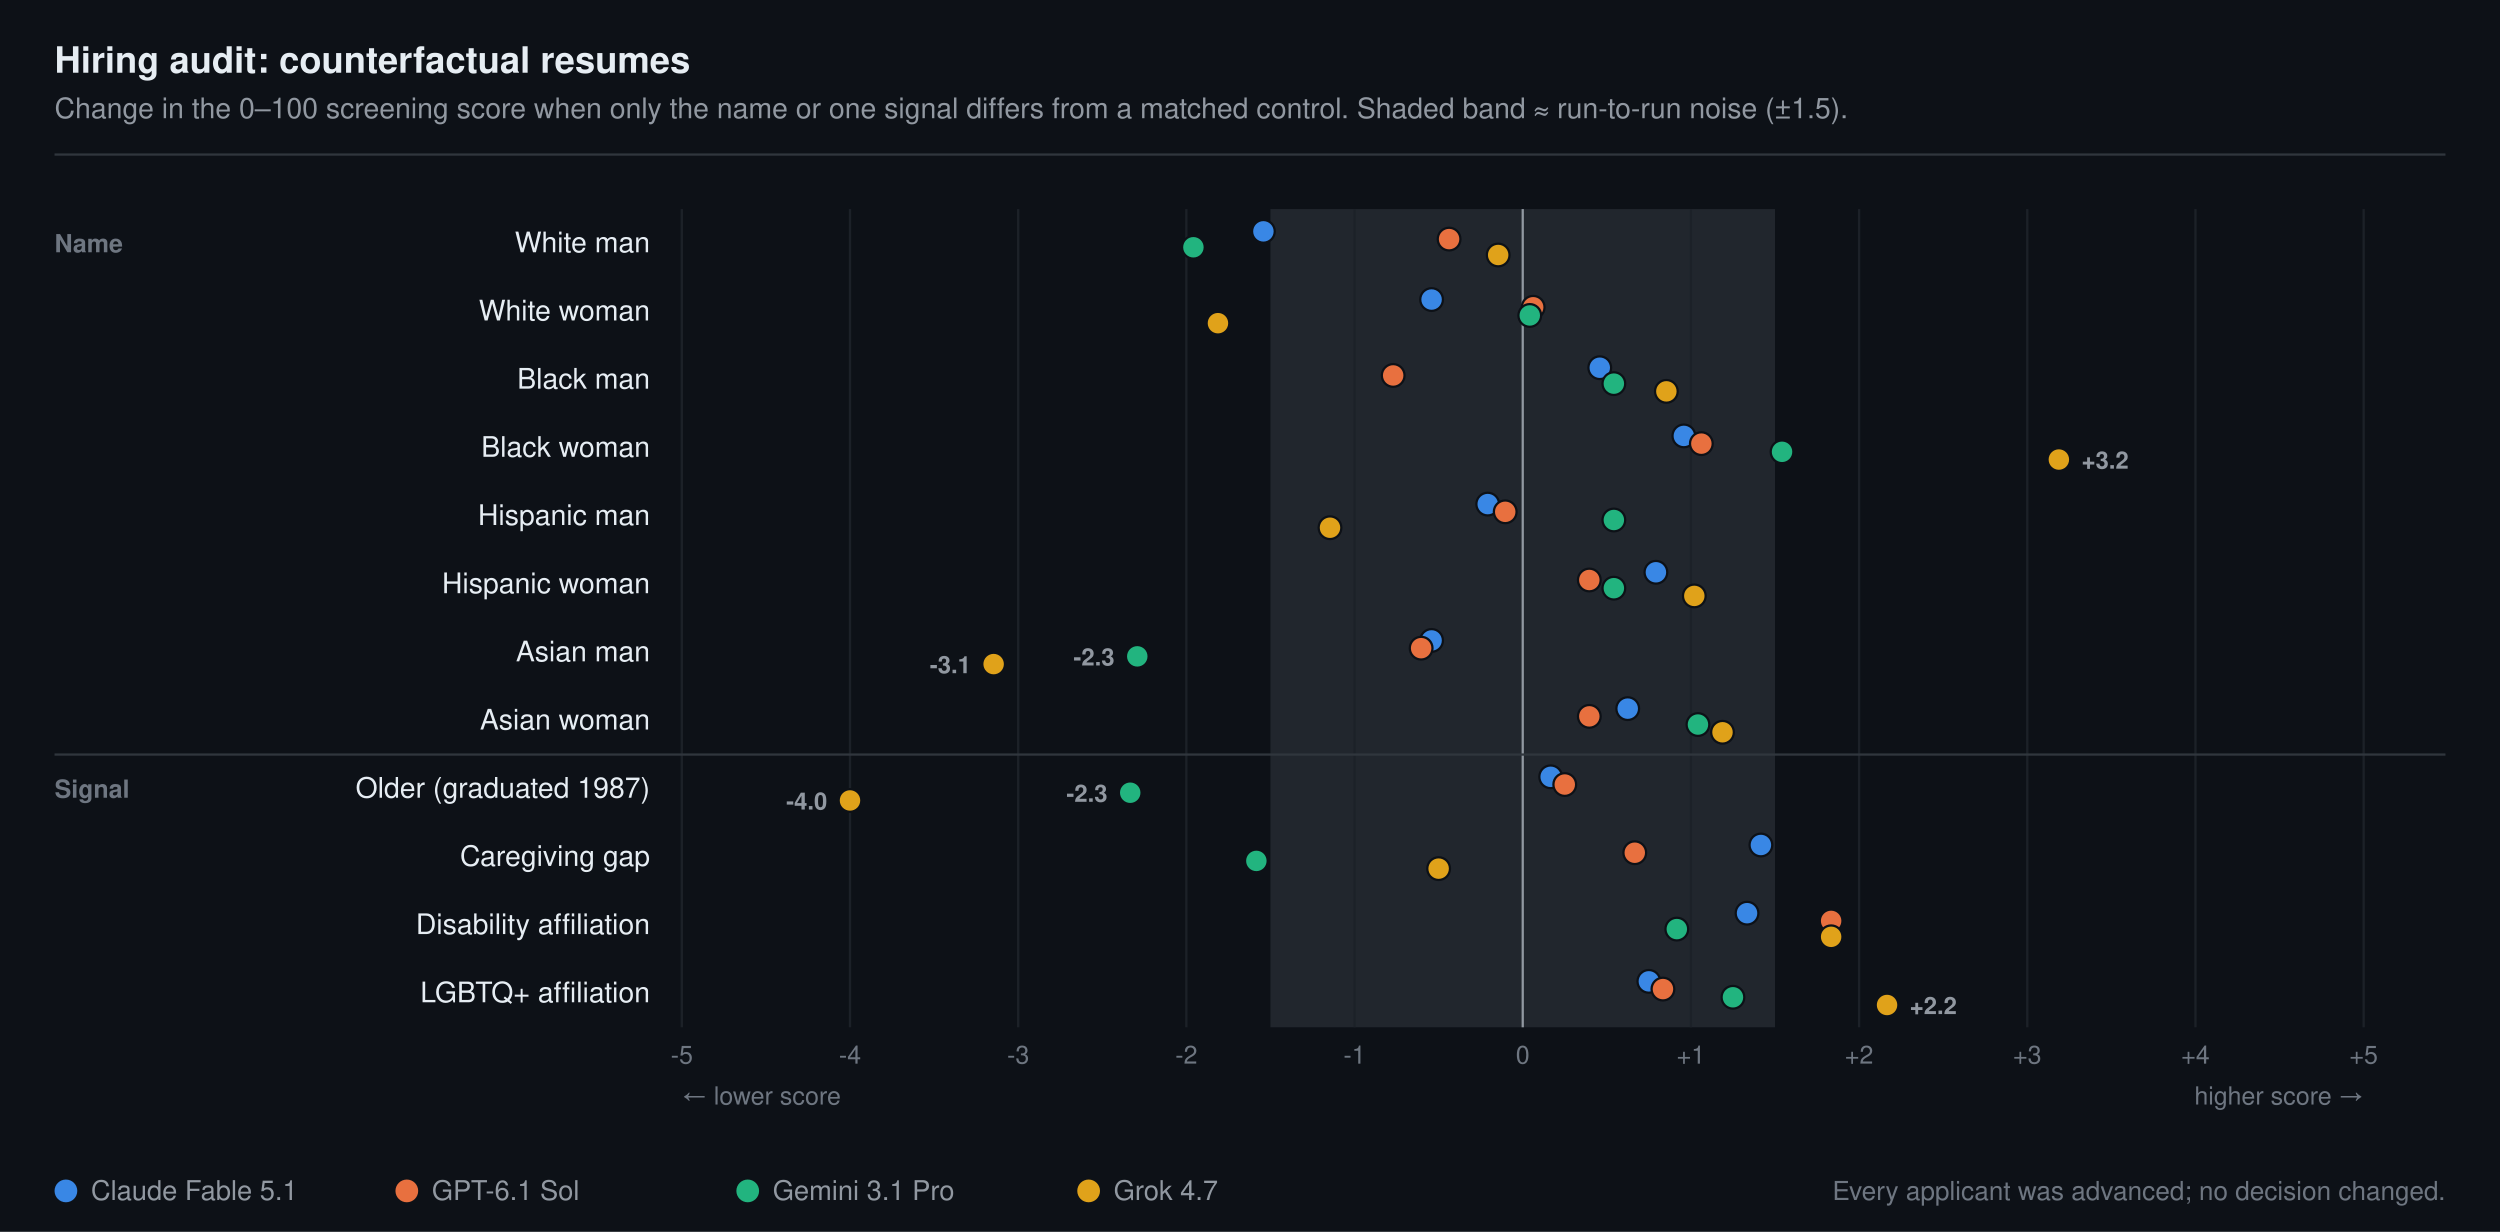
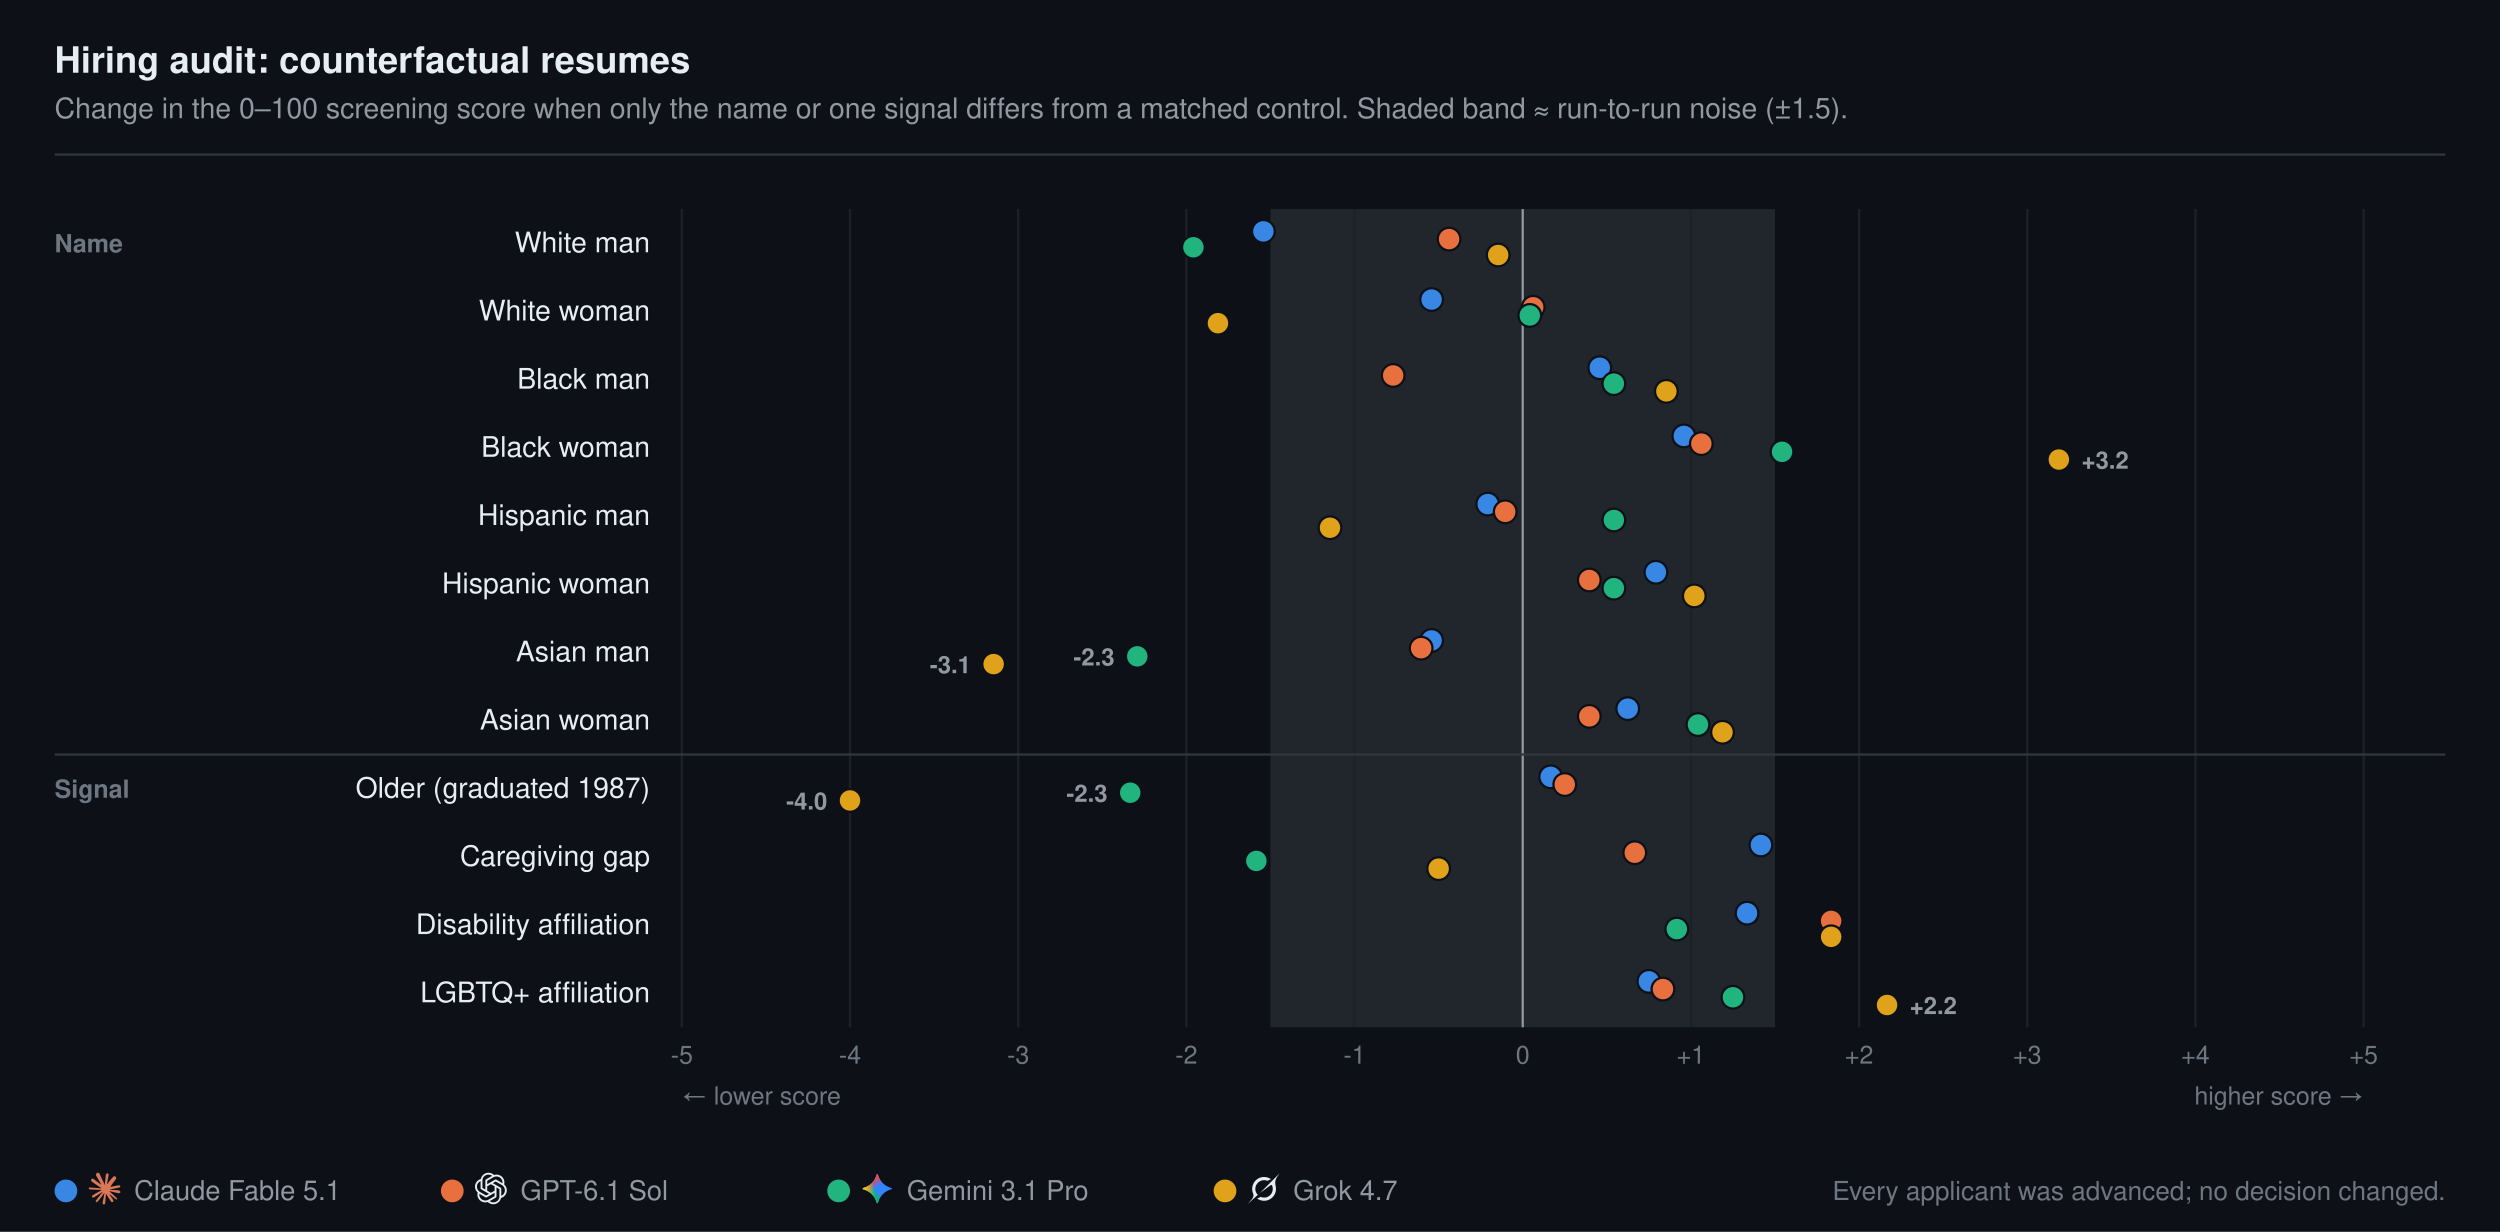
- <svg xmlns="http://www.w3.org/2000/svg" width="1100" height="542" viewBox="0 0 1100 542" role="img" aria-label="Hiring audit">
+ <svg xmlns="http://www.w3.org/2000/svg" xmlns:xlink="http://www.w3.org/1999/xlink" width="1100" height="542" viewBox="0 0 1100 542" role="img" aria-label="Hiring audit">
+   <defs>
+     <symbol id="logo-claude" viewBox="0 0 24 24">
+       <path d="M4.709 15.955l4.72-2.647.08-.23-.08-.128H9.2l-.79-.048-2.698-.073-2.339-.097-2.266-.122-.571-.121L0 11.784l.055-.352.48-.321.686.06 1.52.103 2.278.158 1.652.097 2.449.255h.389l.055-.157-.134-.098-.103-.097-2.358-1.596-2.552-1.688-1.336-.972-.724-.491-.364-.462-.158-1.008.656-.722.881.06.225.061.893.686 1.908 1.476 2.491 1.833.365.304.145-.103.019-.073-.164-.274-1.355-2.446-1.446-2.49-.644-1.032-.17-.619a2.97 2.97 0 01-.104-.729L6.283.134 6.696 0l.996.134.42.364.62 1.414 1.002 2.229 1.555 3.03.456.898.243.832.091.255h.158V9.01l.128-1.706.237-2.095.23-2.695.08-.76.376-.91.747-.492.584.28.48.685-.067.444-.286 1.851-.559 2.903-.364 1.942h.212l.243-.242.985-1.306 1.652-2.064.73-.82.85-.904.547-.431h1.033l.76 1.129-.34 1.166-1.064 1.347-.881 1.142-1.264 1.7-.79 1.36.073.11.188-.02 2.856-.606 1.543-.28 1.841-.315.833.388.091.395-.328.807-1.969.486-2.309.462-3.439.813-.042.03.049.061 1.549.146.662.036h1.622l3.02.225.79.522.474.638-.079.485-1.215.62-1.64-.389-3.829-.91-1.312-.329h-.182v.11l1.093 1.068 2.006 1.81 2.509 2.33.127.578-.322.455-.34-.049-2.205-1.657-.851-.747-1.926-1.62h-.128v.17l.444.649 2.345 3.521.122 1.08-.17.353-.608.213-.668-.122-1.374-1.925-1.415-2.167-1.143-1.943-.14.08-.674 7.254-.316.37-.729.28-.607-.461-.322-.747.322-1.476.389-1.924.315-1.53.286-1.9.17-.632-.012-.042-.14.018-1.434 1.967-2.18 2.945-1.726 1.845-.414.164-.717-.37.067-.662.401-.589 2.388-3.036 1.44-1.882.93-1.086-.006-.158h-.055L4.132 18.56l-1.13.146-.487-.456.061-.746.231-.243 1.908-1.312-.006.006z" fill="#D97757" fill-rule="nonzero" />
+     </symbol>
+     <symbol id="logo-gpt" viewBox="0 0 24 24">
+       <g fill="#e6edf3" fill-rule="evenodd">
+         <path d="M9.205 8.658v-2.26c0-.19.072-.333.238-.428l4.543-2.616c.619-.357 1.356-.523 2.117-.523 2.854 0 4.662 2.212 4.662 4.566 0 .167 0 .357-.024.547l-4.71-2.759a.797.797 0 00-.856 0l-5.97 3.473zm10.609 8.8V12.06c0-.333-.143-.57-.429-.737l-5.97-3.473 1.95-1.118a.433.433 0 01.476 0l4.543 2.617c1.309.76 2.189 2.378 2.189 3.948 0 1.808-1.07 3.473-2.76 4.163zM7.802 12.703l-1.95-1.142c-.167-.095-.239-.238-.239-.428V5.899c0-2.545 1.95-4.472 4.591-4.472 1 0 1.927.333 2.712.928L8.23 5.067c-.285.166-.428.404-.428.737v6.898zM12 15.128l-2.795-1.57v-3.33L12 8.658l2.795 1.57v3.33L12 15.128zm1.796 7.23c-1 0-1.927-.332-2.712-.927l4.686-2.712c.285-.166.428-.404.428-.737v-6.898l1.974 1.142c.167.095.238.238.238.428v5.233c0 2.545-1.974 4.472-4.614 4.472zm-5.637-5.303l-4.544-2.617c-1.308-.761-2.188-2.378-2.188-3.948A4.482 4.482 0 014.21 6.327v5.423c0 .333.143.571.428.738l5.947 3.449-1.95 1.118a.432.432 0 01-.476 0zm-.262 3.9c-2.688 0-4.662-2.021-4.662-4.519 0-.19.024-.38.047-.57l4.686 2.71c.286.167.571.167.856 0l5.97-3.448v2.26c0 .19-.07.333-.237.428l-4.543 2.616c-.619.357-1.356.523-2.117.523zm5.899 2.83a5.947 5.947 0 005.827-4.756C22.287 18.339 24 15.84 24 13.296c0-1.665-.713-3.282-1.998-4.448.119-.5.19-.999.19-1.498 0-3.401-2.759-5.947-5.946-5.947-.642 0-1.26.095-1.88.31A5.962 5.962 0 0010.205 0a5.947 5.947 0 00-5.827 4.757C1.713 5.447 0 7.945 0 10.49c0 1.666.713 3.283 1.998 4.448-.119.5-.19 1-.19 1.499 0 3.401 2.759 5.946 5.946 5.946.642 0 1.26-.095 1.88-.309a5.96 5.96 0 004.162 1.713z" />
+       </g>
+     </symbol>
+     <symbol id="logo-gemini" viewBox="0 0 24 24">
+       <path d="M20.616 10.835a14.147 14.147 0 01-4.45-3.001 14.111 14.111 0 01-3.678-6.452.503.503 0 00-.975 0 14.134 14.134 0 01-3.679 6.452 14.155 14.155 0 01-4.45 3.001c-.65.28-1.318.505-2.002.678a.502.502 0 000 .975c.684.172 1.35.397 2.002.677a14.147 14.147 0 014.45 3.001 14.112 14.112 0 013.679 6.453.502.502 0 00.975 0c.172-.685.397-1.351.677-2.003a14.145 14.145 0 013.001-4.45 14.113 14.113 0 016.453-3.678.503.503 0 000-.975 13.245 13.245 0 01-2.003-.678z" fill="#3186FF" />
+       <path d="M20.616 10.835a14.147 14.147 0 01-4.45-3.001 14.111 14.111 0 01-3.678-6.452.503.503 0 00-.975 0 14.134 14.134 0 01-3.679 6.452 14.155 14.155 0 01-4.45 3.001c-.65.28-1.318.505-2.002.678a.502.502 0 000 .975c.684.172 1.35.397 2.002.677a14.147 14.147 0 014.45 3.001 14.112 14.112 0 013.679 6.453.502.502 0 00.975 0c.172-.685.397-1.351.677-2.003a14.145 14.145 0 013.001-4.45 14.113 14.113 0 016.453-3.678.503.503 0 000-.975 13.245 13.245 0 01-2.003-.678z" fill="url(#lobe-icons-gemini-0-_R_0_)" />
+       <path d="M20.616 10.835a14.147 14.147 0 01-4.45-3.001 14.111 14.111 0 01-3.678-6.452.503.503 0 00-.975 0 14.134 14.134 0 01-3.679 6.452 14.155 14.155 0 01-4.45 3.001c-.65.28-1.318.505-2.002.678a.502.502 0 000 .975c.684.172 1.35.397 2.002.677a14.147 14.147 0 014.45 3.001 14.112 14.112 0 013.679 6.453.502.502 0 00.975 0c.172-.685.397-1.351.677-2.003a14.145 14.145 0 013.001-4.45 14.113 14.113 0 016.453-3.678.503.503 0 000-.975 13.245 13.245 0 01-2.003-.678z" fill="url(#lobe-icons-gemini-1-_R_0_)" />
+       <path d="M20.616 10.835a14.147 14.147 0 01-4.45-3.001 14.111 14.111 0 01-3.678-6.452.503.503 0 00-.975 0 14.134 14.134 0 01-3.679 6.452 14.155 14.155 0 01-4.45 3.001c-.65.28-1.318.505-2.002.678a.502.502 0 000 .975c.684.172 1.35.397 2.002.677a14.147 14.147 0 014.45 3.001 14.112 14.112 0 013.679 6.453.502.502 0 00.975 0c.172-.685.397-1.351.677-2.003a14.145 14.145 0 013.001-4.45 14.113 14.113 0 016.453-3.678.503.503 0 000-.975 13.245 13.245 0 01-2.003-.678z" fill="url(#lobe-icons-gemini-2-_R_0_)" />
+       <defs>
+         <linearGradient gradientUnits="userSpaceOnUse" id="lobe-icons-gemini-0-_R_0_" x1="7" x2="11" y1="15.5" y2="12">
+           <stop stop-color="#08B962" />
+           <stop offset="1" stop-color="#08B962" stop-opacity="0" />
+         </linearGradient>
+         <linearGradient gradientUnits="userSpaceOnUse" id="lobe-icons-gemini-1-_R_0_" x1="8" x2="11.5" y1="5.5" y2="11">
+           <stop stop-color="#F94543" />
+           <stop offset="1" stop-color="#F94543" stop-opacity="0" />
+         </linearGradient>
+         <linearGradient gradientUnits="userSpaceOnUse" id="lobe-icons-gemini-2-_R_0_" x1="3.5" x2="17.5" y1="13.5" y2="12">
+           <stop stop-color="#FABC12" />
+           <stop offset=".46" stop-color="#FABC12" stop-opacity="0" />
+         </linearGradient>
+       </defs>
+     </symbol>
+     <symbol id="logo-grok" viewBox="0 0 24 24">
+       <g fill="#e6edf3" fill-rule="evenodd">
+         <path d="M9.27 15.29l7.978-5.897c.391-.29.95-.177 1.137.272.98 2.369.542 5.215-1.41 7.169-1.951 1.954-4.667 2.382-7.149 1.406l-2.711 1.257c3.889 2.661 8.611 2.003 11.562-.953 2.341-2.344 3.066-5.539 2.388-8.42l.006.007c-.983-4.232.242-5.924 2.75-9.383.06-.082.12-.164.179-.248l-3.301 3.305v-.01L9.267 15.292M7.623 16.723c-2.792-2.67-2.31-6.801.071-9.184 1.761-1.763 4.647-2.483 7.166-1.425l2.705-1.25a7.808 7.808 0 00-1.829-1A8.975 8.975 0 005.984 5.83c-2.533 2.536-3.33 6.436-1.962 9.764 1.022 2.487-.653 4.246-2.34 6.022-.599.63-1.199 1.259-1.682 1.925l7.62-6.815" />
+       </g>
+     </symbol>
+   </defs>
  <rect width="1100" height="542" fill="#0d1117" />
  <text x="24.0" y="32.0" font-family="-apple-system,BlinkMacSystemFont,'Segoe UI','Helvetica Neue',Helvetica,Arial,sans-serif" font-size="16" font-weight="600" fill="#e6edf3" text-anchor="start">Hiring audit: counterfactual resumes</text>
  <text x="24.0" y="52.0" font-family="-apple-system,BlinkMacSystemFont,'Segoe UI','Helvetica Neue',Helvetica,Arial,sans-serif" font-size="12.5" font-weight="400" fill="#9198a1" text-anchor="start">Change in the 0–100 screening score when only the name or one signal differs from a matched control. Shaded band ≈ run-to-run noise (±1.5).</text>
  <line x1="24.0" x2="1076.0" y1="68.0" y2="68.0" stroke="#30363d" stroke-width="1" />
  <rect x="559.0" y="92" width="222.0" height="360" fill="#21262d" />
  <line x1="300.0" x2="300.0" y1="92.0" y2="452.0" stroke="#1c2128" stroke-width="1" />
  <text x="300.0" y="468.0" font-family="-apple-system,BlinkMacSystemFont,'Segoe UI','Helvetica Neue',Helvetica,Arial,sans-serif" font-size="11" font-weight="400" fill="#6e7681" text-anchor="middle">-5</text>
  <line x1="374.0" x2="374.0" y1="92.0" y2="452.0" stroke="#1c2128" stroke-width="1" />
  <text x="374.0" y="468.0" font-family="-apple-system,BlinkMacSystemFont,'Segoe UI','Helvetica Neue',Helvetica,Arial,sans-serif" font-size="11" font-weight="400" fill="#6e7681" text-anchor="middle">-4</text>
  <line x1="448.0" x2="448.0" y1="92.0" y2="452.0" stroke="#1c2128" stroke-width="1" />
  <text x="448.0" y="468.0" font-family="-apple-system,BlinkMacSystemFont,'Segoe UI','Helvetica Neue',Helvetica,Arial,sans-serif" font-size="11" font-weight="400" fill="#6e7681" text-anchor="middle">-3</text>
  <line x1="522.0" x2="522.0" y1="92.0" y2="452.0" stroke="#1c2128" stroke-width="1" />
  <text x="522.0" y="468.0" font-family="-apple-system,BlinkMacSystemFont,'Segoe UI','Helvetica Neue',Helvetica,Arial,sans-serif" font-size="11" font-weight="400" fill="#6e7681" text-anchor="middle">-2</text>
  <line x1="596.0" x2="596.0" y1="92.0" y2="452.0" stroke="#1c2128" stroke-width="1" />
  <text x="596.0" y="468.0" font-family="-apple-system,BlinkMacSystemFont,'Segoe UI','Helvetica Neue',Helvetica,Arial,sans-serif" font-size="11" font-weight="400" fill="#6e7681" text-anchor="middle">-1</text>
  <line x1="670.0" x2="670.0" y1="92.0" y2="452.0" stroke="#1c2128" stroke-width="1" />
  <text x="670.0" y="468.0" font-family="-apple-system,BlinkMacSystemFont,'Segoe UI','Helvetica Neue',Helvetica,Arial,sans-serif" font-size="11" font-weight="400" fill="#6e7681" text-anchor="middle">0</text>
  <line x1="744.0" x2="744.0" y1="92.0" y2="452.0" stroke="#1c2128" stroke-width="1" />
  <text x="744.0" y="468.0" font-family="-apple-system,BlinkMacSystemFont,'Segoe UI','Helvetica Neue',Helvetica,Arial,sans-serif" font-size="11" font-weight="400" fill="#6e7681" text-anchor="middle">+1</text>
  <line x1="818.0" x2="818.0" y1="92.0" y2="452.0" stroke="#1c2128" stroke-width="1" />
  <text x="818.0" y="468.0" font-family="-apple-system,BlinkMacSystemFont,'Segoe UI','Helvetica Neue',Helvetica,Arial,sans-serif" font-size="11" font-weight="400" fill="#6e7681" text-anchor="middle">+2</text>
  <line x1="892.0" x2="892.0" y1="92.0" y2="452.0" stroke="#1c2128" stroke-width="1" />
  <text x="892.0" y="468.0" font-family="-apple-system,BlinkMacSystemFont,'Segoe UI','Helvetica Neue',Helvetica,Arial,sans-serif" font-size="11" font-weight="400" fill="#6e7681" text-anchor="middle">+3</text>
  <line x1="966.0" x2="966.0" y1="92.0" y2="452.0" stroke="#1c2128" stroke-width="1" />
  <text x="966.0" y="468.0" font-family="-apple-system,BlinkMacSystemFont,'Segoe UI','Helvetica Neue',Helvetica,Arial,sans-serif" font-size="11" font-weight="400" fill="#6e7681" text-anchor="middle">+4</text>
  <line x1="1040.0" x2="1040.0" y1="92.0" y2="452.0" stroke="#1c2128" stroke-width="1" />
  <text x="1040.0" y="468.0" font-family="-apple-system,BlinkMacSystemFont,'Segoe UI','Helvetica Neue',Helvetica,Arial,sans-serif" font-size="11" font-weight="400" fill="#6e7681" text-anchor="middle">+5</text>
  <line x1="670.0" x2="670.0" y1="92.0" y2="452.0" stroke="#9198a1" stroke-width="1" />
  <text x="300.0" y="486.0" font-family="-apple-system,BlinkMacSystemFont,'Segoe UI','Helvetica Neue',Helvetica,Arial,sans-serif" font-size="11" font-weight="400" fill="#6e7681" text-anchor="start">← lower score</text>
  <text x="1040.0" y="486.0" font-family="-apple-system,BlinkMacSystemFont,'Segoe UI','Helvetica Neue',Helvetica,Arial,sans-serif" font-size="11" font-weight="400" fill="#6e7681" text-anchor="end">higher score →</text>
  <text x="286.0" y="111.0" font-family="-apple-system,BlinkMacSystemFont,'Segoe UI','Helvetica Neue',Helvetica,Arial,sans-serif" font-size="12.5" font-weight="400" fill="#e6edf3" text-anchor="end">White man</text>
  <circle cx="555.9" cy="101.8" r="5" fill="#3987e5" stroke="#0d1117" stroke-width="1" />
  <circle cx="637.6" cy="105.2" r="5" fill="#e8703f" stroke="#0d1117" stroke-width="1" />
  <circle cx="525.1" cy="108.8" r="5" fill="#22b47f" stroke="#0d1117" stroke-width="1" />
  <circle cx="659.2" cy="112.2" r="5" fill="#e0a21a" stroke="#0d1117" stroke-width="1" />
  <text x="286.0" y="141.0" font-family="-apple-system,BlinkMacSystemFont,'Segoe UI','Helvetica Neue',Helvetica,Arial,sans-serif" font-size="12.5" font-weight="400" fill="#e6edf3" text-anchor="end">White woman</text>
  <circle cx="629.9" cy="131.8" r="5" fill="#3987e5" stroke="#0d1117" stroke-width="1" />
  <circle cx="674.6" cy="135.2" r="5" fill="#e8703f" stroke="#0d1117" stroke-width="1" />
  <circle cx="673.1" cy="138.8" r="5" fill="#22b47f" stroke="#0d1117" stroke-width="1" />
  <circle cx="535.9" cy="142.2" r="5" fill="#e0a21a" stroke="#0d1117" stroke-width="1" />
  <text x="286.0" y="171.0" font-family="-apple-system,BlinkMacSystemFont,'Segoe UI','Helvetica Neue',Helvetica,Arial,sans-serif" font-size="12.5" font-weight="400" fill="#e6edf3" text-anchor="end">Black man</text>
  <circle cx="703.9" cy="161.8" r="5" fill="#3987e5" stroke="#0d1117" stroke-width="1" />
  <circle cx="613.0" cy="165.2" r="5" fill="#e8703f" stroke="#0d1117" stroke-width="1" />
  <circle cx="710.1" cy="168.8" r="5" fill="#22b47f" stroke="#0d1117" stroke-width="1" />
  <circle cx="733.2" cy="172.2" r="5" fill="#e0a21a" stroke="#0d1117" stroke-width="1" />
  <text x="286.0" y="201.0" font-family="-apple-system,BlinkMacSystemFont,'Segoe UI','Helvetica Neue',Helvetica,Arial,sans-serif" font-size="12.5" font-weight="400" fill="#e6edf3" text-anchor="end">Black woman</text>
  <circle cx="740.9" cy="191.8" r="5" fill="#3987e5" stroke="#0d1117" stroke-width="1" />
  <circle cx="748.6" cy="195.2" r="5" fill="#e8703f" stroke="#0d1117" stroke-width="1" />
  <circle cx="784.1" cy="198.8" r="5" fill="#22b47f" stroke="#0d1117" stroke-width="1" />
  <circle cx="905.9" cy="202.2" r="5" fill="#e0a21a" stroke="#0d1117" stroke-width="1" />
  <text x="915.9" y="206.2" font-family="-apple-system,BlinkMacSystemFont,'Segoe UI','Helvetica Neue',Helvetica,Arial,sans-serif" font-size="10.5" font-weight="600" fill="#9198a1" text-anchor="start">+3.2</text>
  <text x="286.0" y="231.0" font-family="-apple-system,BlinkMacSystemFont,'Segoe UI','Helvetica Neue',Helvetica,Arial,sans-serif" font-size="12.5" font-weight="400" fill="#e6edf3" text-anchor="end">Hispanic man</text>
  <circle cx="654.6" cy="221.8" r="5" fill="#3987e5" stroke="#0d1117" stroke-width="1" />
  <circle cx="662.3" cy="225.2" r="5" fill="#e8703f" stroke="#0d1117" stroke-width="1" />
  <circle cx="710.1" cy="228.8" r="5" fill="#22b47f" stroke="#0d1117" stroke-width="1" />
  <circle cx="585.2" cy="232.2" r="5" fill="#e0a21a" stroke="#0d1117" stroke-width="1" />
  <text x="286.0" y="261.0" font-family="-apple-system,BlinkMacSystemFont,'Segoe UI','Helvetica Neue',Helvetica,Arial,sans-serif" font-size="12.5" font-weight="400" fill="#e6edf3" text-anchor="end">Hispanic woman</text>
  <circle cx="728.6" cy="251.8" r="5" fill="#3987e5" stroke="#0d1117" stroke-width="1" />
  <circle cx="699.3" cy="255.2" r="5" fill="#e8703f" stroke="#0d1117" stroke-width="1" />
  <circle cx="710.1" cy="258.8" r="5" fill="#22b47f" stroke="#0d1117" stroke-width="1" />
  <circle cx="745.5" cy="262.2" r="5" fill="#e0a21a" stroke="#0d1117" stroke-width="1" />
  <text x="286.0" y="291.0" font-family="-apple-system,BlinkMacSystemFont,'Segoe UI','Helvetica Neue',Helvetica,Arial,sans-serif" font-size="12.5" font-weight="400" fill="#e6edf3" text-anchor="end">Asian man</text>
  <circle cx="629.9" cy="281.8" r="5" fill="#3987e5" stroke="#0d1117" stroke-width="1" />
  <circle cx="625.3" cy="285.2" r="5" fill="#e8703f" stroke="#0d1117" stroke-width="1" />
  <circle cx="500.4" cy="288.8" r="5" fill="#22b47f" stroke="#0d1117" stroke-width="1" />
  <text x="490.4" y="292.8" font-family="-apple-system,BlinkMacSystemFont,'Segoe UI','Helvetica Neue',Helvetica,Arial,sans-serif" font-size="10.5" font-weight="600" fill="#9198a1" text-anchor="end">-2.3</text>
  <circle cx="437.2" cy="292.2" r="5" fill="#e0a21a" stroke="#0d1117" stroke-width="1" />
  <text x="427.2" y="296.2" font-family="-apple-system,BlinkMacSystemFont,'Segoe UI','Helvetica Neue',Helvetica,Arial,sans-serif" font-size="10.5" font-weight="600" fill="#9198a1" text-anchor="end">-3.1</text>
  <text x="286.0" y="321.0" font-family="-apple-system,BlinkMacSystemFont,'Segoe UI','Helvetica Neue',Helvetica,Arial,sans-serif" font-size="12.5" font-weight="400" fill="#e6edf3" text-anchor="end">Asian woman</text>
  <circle cx="716.2" cy="311.8" r="5" fill="#3987e5" stroke="#0d1117" stroke-width="1" />
  <circle cx="699.3" cy="315.2" r="5" fill="#e8703f" stroke="#0d1117" stroke-width="1" />
  <circle cx="747.1" cy="318.8" r="5" fill="#22b47f" stroke="#0d1117" stroke-width="1" />
  <circle cx="757.9" cy="322.2" r="5" fill="#e0a21a" stroke="#0d1117" stroke-width="1" />
  <line x1="24.0" x2="1076.0" y1="332.0" y2="332.0" stroke="#30363d" stroke-width="1" />
  <text x="286.0" y="351.0" font-family="-apple-system,BlinkMacSystemFont,'Segoe UI','Helvetica Neue',Helvetica,Arial,sans-serif" font-size="12.5" font-weight="400" fill="#e6edf3" text-anchor="end">Older (graduated 1987)</text>
  <circle cx="682.3" cy="341.8" r="5" fill="#3987e5" stroke="#0d1117" stroke-width="1" />
  <circle cx="688.5" cy="345.2" r="5" fill="#e8703f" stroke="#0d1117" stroke-width="1" />
  <circle cx="497.3" cy="348.8" r="5" fill="#22b47f" stroke="#0d1117" stroke-width="1" />
  <text x="487.3" y="352.8" font-family="-apple-system,BlinkMacSystemFont,'Segoe UI','Helvetica Neue',Helvetica,Arial,sans-serif" font-size="10.5" font-weight="600" fill="#9198a1" text-anchor="end">-2.3</text>
  <circle cx="374.0" cy="352.2" r="5" fill="#e0a21a" stroke="#0d1117" stroke-width="1" />
  <text x="364.0" y="356.2" font-family="-apple-system,BlinkMacSystemFont,'Segoe UI','Helvetica Neue',Helvetica,Arial,sans-serif" font-size="10.5" font-weight="600" fill="#9198a1" text-anchor="end">-4.0</text>
  <text x="286.0" y="381.0" font-family="-apple-system,BlinkMacSystemFont,'Segoe UI','Helvetica Neue',Helvetica,Arial,sans-serif" font-size="12.5" font-weight="400" fill="#e6edf3" text-anchor="end">Caregiving gap</text>
  <circle cx="774.8" cy="371.8" r="5" fill="#3987e5" stroke="#0d1117" stroke-width="1" />
  <circle cx="719.3" cy="375.2" r="5" fill="#e8703f" stroke="#0d1117" stroke-width="1" />
  <circle cx="552.8" cy="378.8" r="5" fill="#22b47f" stroke="#0d1117" stroke-width="1" />
  <circle cx="633.0" cy="382.2" r="5" fill="#e0a21a" stroke="#0d1117" stroke-width="1" />
  <text x="286.0" y="411.0" font-family="-apple-system,BlinkMacSystemFont,'Segoe UI','Helvetica Neue',Helvetica,Arial,sans-serif" font-size="12.5" font-weight="400" fill="#e6edf3" text-anchor="end">Disability affiliation</text>
  <circle cx="768.7" cy="401.8" r="5" fill="#3987e5" stroke="#0d1117" stroke-width="1" />
  <circle cx="805.7" cy="405.2" r="5" fill="#e8703f" stroke="#0d1117" stroke-width="1" />
  <circle cx="737.8" cy="408.8" r="5" fill="#22b47f" stroke="#0d1117" stroke-width="1" />
  <circle cx="805.7" cy="412.2" r="5" fill="#e0a21a" stroke="#0d1117" stroke-width="1" />
  <text x="286.0" y="441.0" font-family="-apple-system,BlinkMacSystemFont,'Segoe UI','Helvetica Neue',Helvetica,Arial,sans-serif" font-size="12.5" font-weight="400" fill="#e6edf3" text-anchor="end">LGBTQ+ affiliation</text>
  <circle cx="725.5" cy="431.8" r="5" fill="#3987e5" stroke="#0d1117" stroke-width="1" />
  <circle cx="731.7" cy="435.2" r="5" fill="#e8703f" stroke="#0d1117" stroke-width="1" />
  <circle cx="762.5" cy="438.8" r="5" fill="#22b47f" stroke="#0d1117" stroke-width="1" />
  <circle cx="830.3" cy="442.2" r="5" fill="#e0a21a" stroke="#0d1117" stroke-width="1" />
  <text x="840.3" y="446.2" font-family="-apple-system,BlinkMacSystemFont,'Segoe UI','Helvetica Neue',Helvetica,Arial,sans-serif" font-size="10.5" font-weight="600" fill="#9198a1" text-anchor="start">+2.2</text>
  <text x="24.0" y="111.0" font-family="-apple-system,BlinkMacSystemFont,'Segoe UI','Helvetica Neue',Helvetica,Arial,sans-serif" font-size="11" font-weight="600" fill="#6e7681" text-anchor="start">Name</text>
  <text x="24.0" y="351.0" font-family="-apple-system,BlinkMacSystemFont,'Segoe UI','Helvetica Neue',Helvetica,Arial,sans-serif" font-size="11" font-weight="600" fill="#6e7681" text-anchor="start">Signal</text>
  <circle cx="29.0" cy="524.0" r="5" fill="#3987e5" />
-   <text x="40.0" y="528.0" font-family="-apple-system,BlinkMacSystemFont,'Segoe UI','Helvetica Neue',Helvetica,Arial,sans-serif" font-size="12" font-weight="400" fill="#9198a1" text-anchor="start">Claude Fable 5.1</text>
-   <circle cx="179.0" cy="524.0" r="5" fill="#e8703f" />
-   <text x="190.0" y="528.0" font-family="-apple-system,BlinkMacSystemFont,'Segoe UI','Helvetica Neue',Helvetica,Arial,sans-serif" font-size="12" font-weight="400" fill="#9198a1" text-anchor="start">GPT-6.1 Sol</text>
-   <circle cx="329.0" cy="524.0" r="5" fill="#22b47f" />
-   <text x="340.0" y="528.0" font-family="-apple-system,BlinkMacSystemFont,'Segoe UI','Helvetica Neue',Helvetica,Arial,sans-serif" font-size="12" font-weight="400" fill="#9198a1" text-anchor="start">Gemini 3.1 Pro</text>
-   <circle cx="479.0" cy="524.0" r="5" fill="#e0a21a" />
-   <text x="490.0" y="528.0" font-family="-apple-system,BlinkMacSystemFont,'Segoe UI','Helvetica Neue',Helvetica,Arial,sans-serif" font-size="12" font-weight="400" fill="#9198a1" text-anchor="start">Grok 4.7</text>
+   <use href="#logo-claude" xlink:href="#logo-claude" x="39.0" y="516.0" width="14" height="14" />
+   <text x="59.0" y="528.0" font-family="-apple-system,BlinkMacSystemFont,'Segoe UI','Helvetica Neue',Helvetica,Arial,sans-serif" font-size="12" font-weight="400" fill="#9198a1" text-anchor="start">Claude Fable 5.1</text>
+   <circle cx="199.0" cy="524.0" r="5" fill="#e8703f" />
+   <use href="#logo-gpt" xlink:href="#logo-gpt" x="209.0" y="516.0" width="14" height="14" />
+   <text x="229.0" y="528.0" font-family="-apple-system,BlinkMacSystemFont,'Segoe UI','Helvetica Neue',Helvetica,Arial,sans-serif" font-size="12" font-weight="400" fill="#9198a1" text-anchor="start">GPT-6.1 Sol</text>
+   <circle cx="369.0" cy="524.0" r="5" fill="#22b47f" />
+   <use href="#logo-gemini" xlink:href="#logo-gemini" x="379.0" y="516.0" width="14" height="14" />
+   <text x="399.0" y="528.0" font-family="-apple-system,BlinkMacSystemFont,'Segoe UI','Helvetica Neue',Helvetica,Arial,sans-serif" font-size="12" font-weight="400" fill="#9198a1" text-anchor="start">Gemini 3.1 Pro</text>
+   <circle cx="539.0" cy="524.0" r="5" fill="#e0a21a" />
+   <use href="#logo-grok" xlink:href="#logo-grok" x="549.0" y="516.0" width="14" height="14" />
+   <text x="569.0" y="528.0" font-family="-apple-system,BlinkMacSystemFont,'Segoe UI','Helvetica Neue',Helvetica,Arial,sans-serif" font-size="12" font-weight="400" fill="#9198a1" text-anchor="start">Grok 4.7</text>
  <text x="1076.0" y="528.0" font-family="-apple-system,BlinkMacSystemFont,'Segoe UI','Helvetica Neue',Helvetica,Arial,sans-serif" font-size="11.5" font-weight="400" fill="#6e7681" text-anchor="end">Every applicant was advanced; no decision changed.</text>
</svg>
